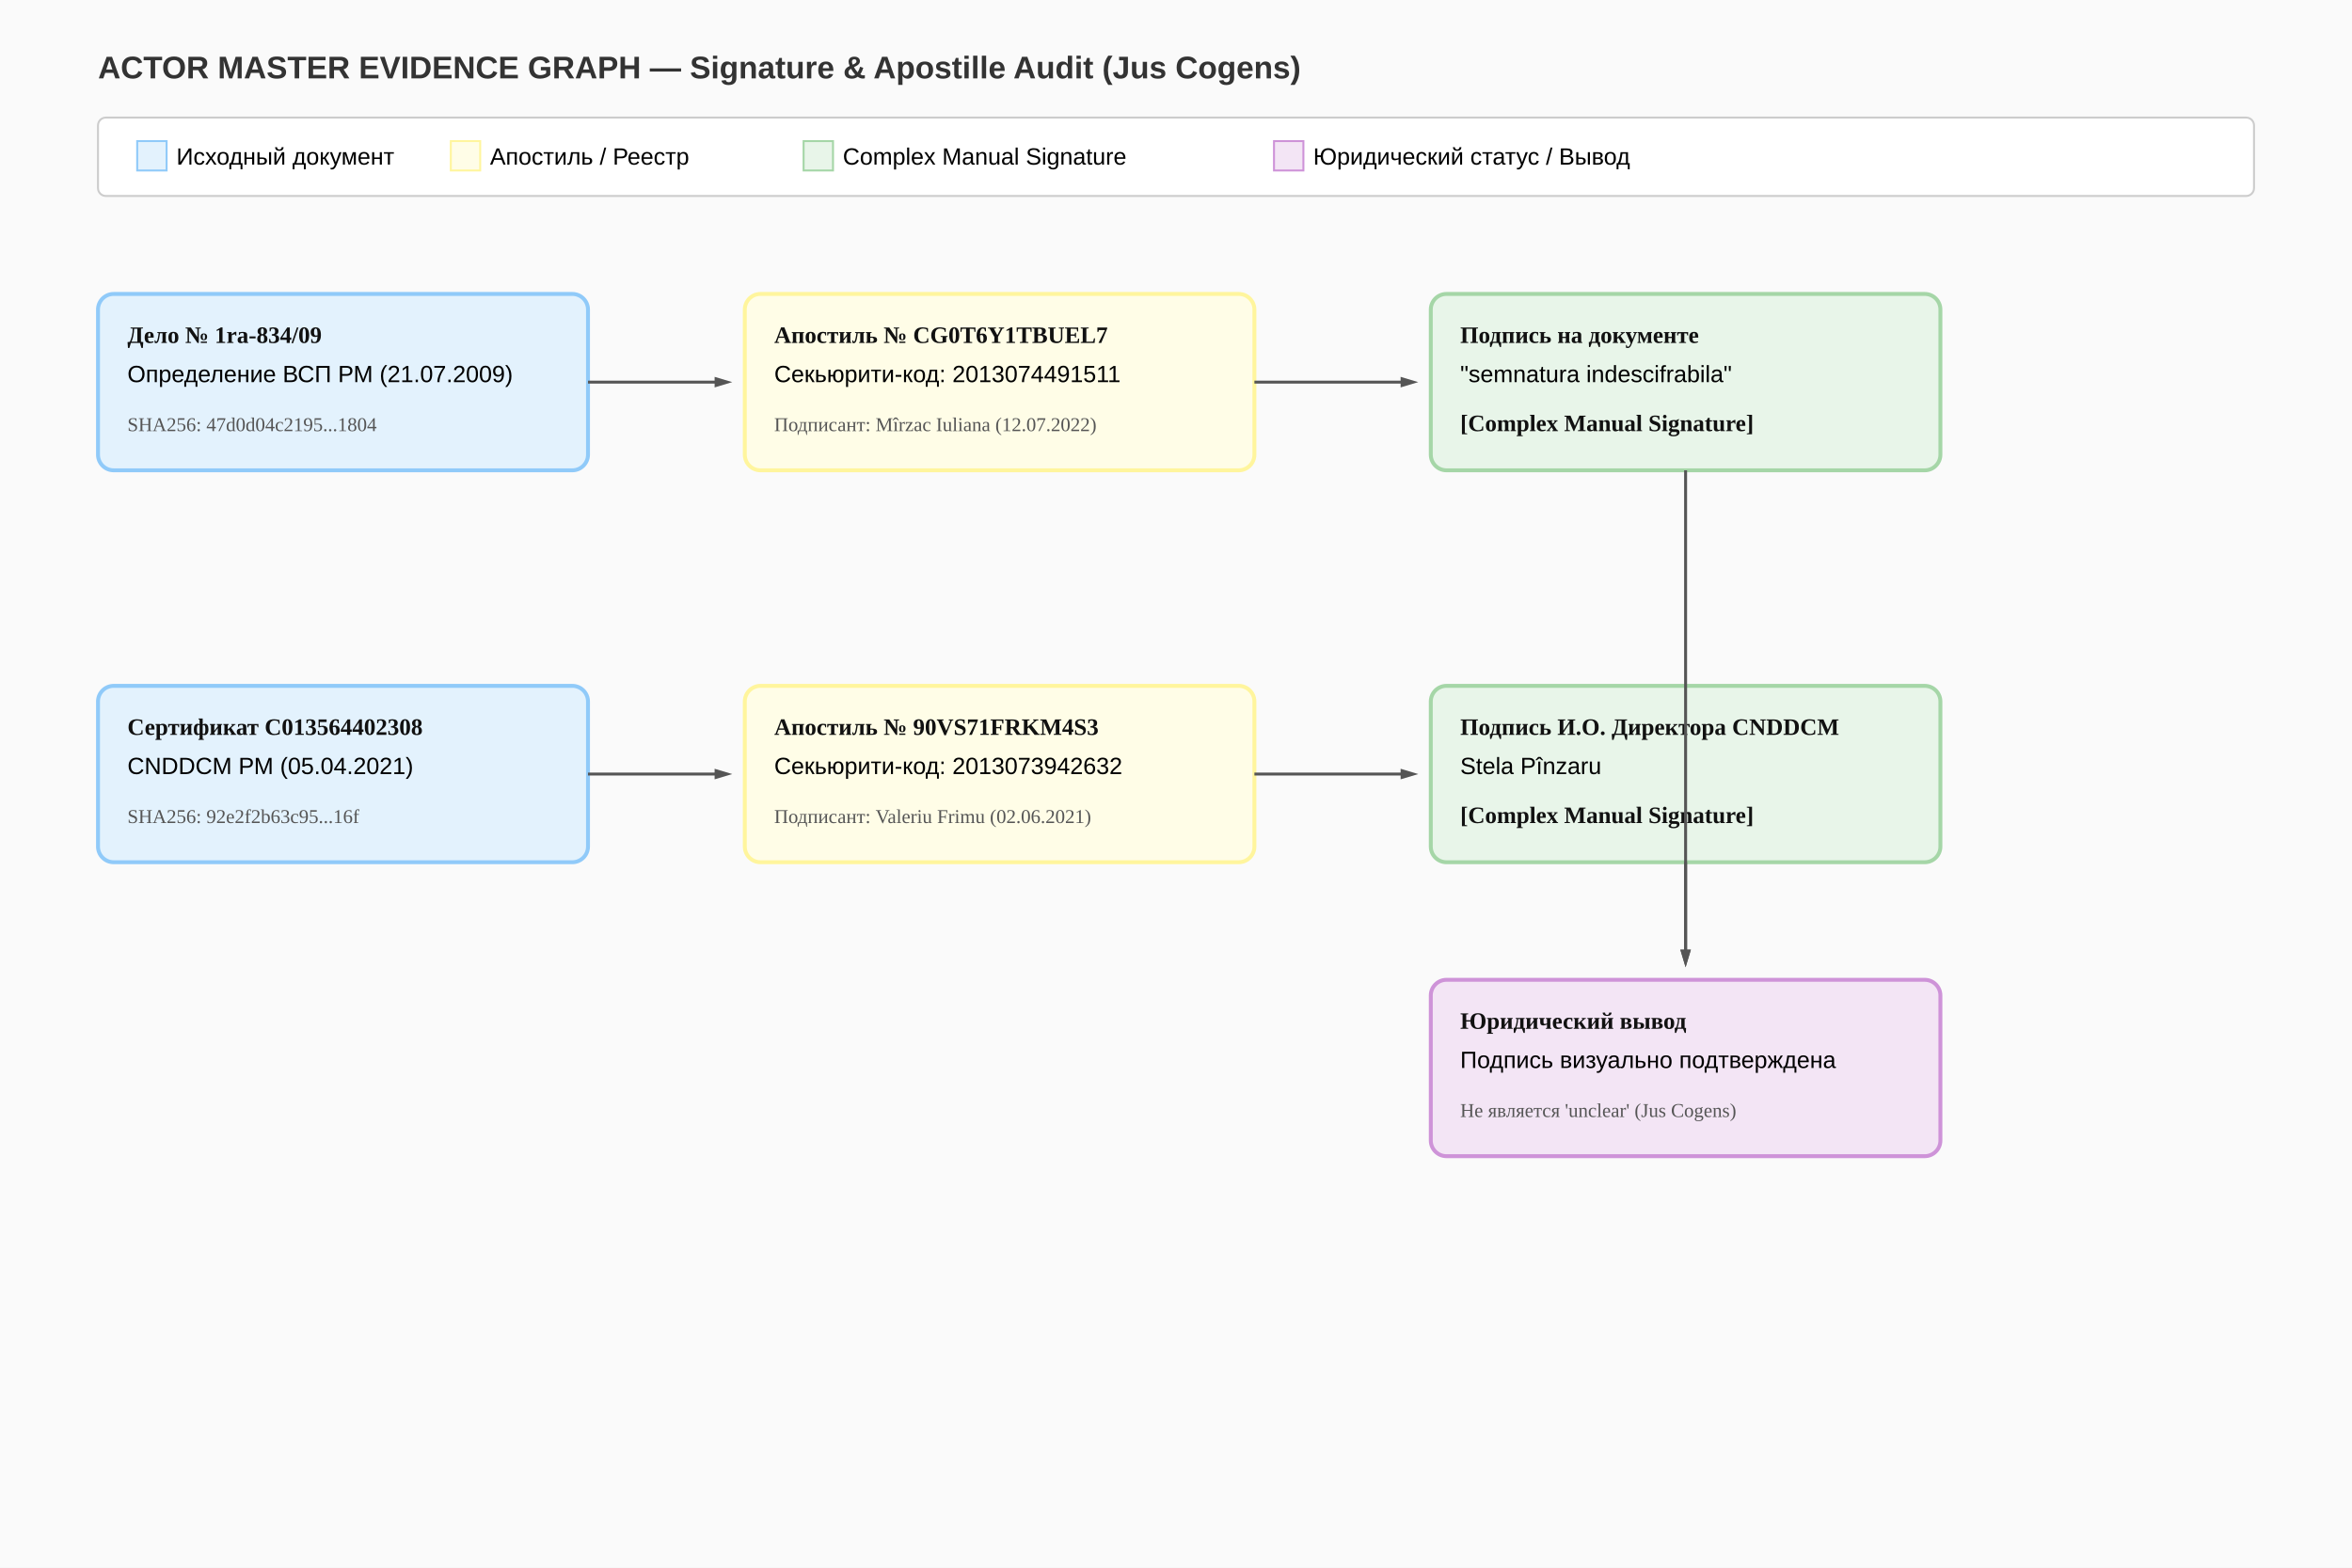
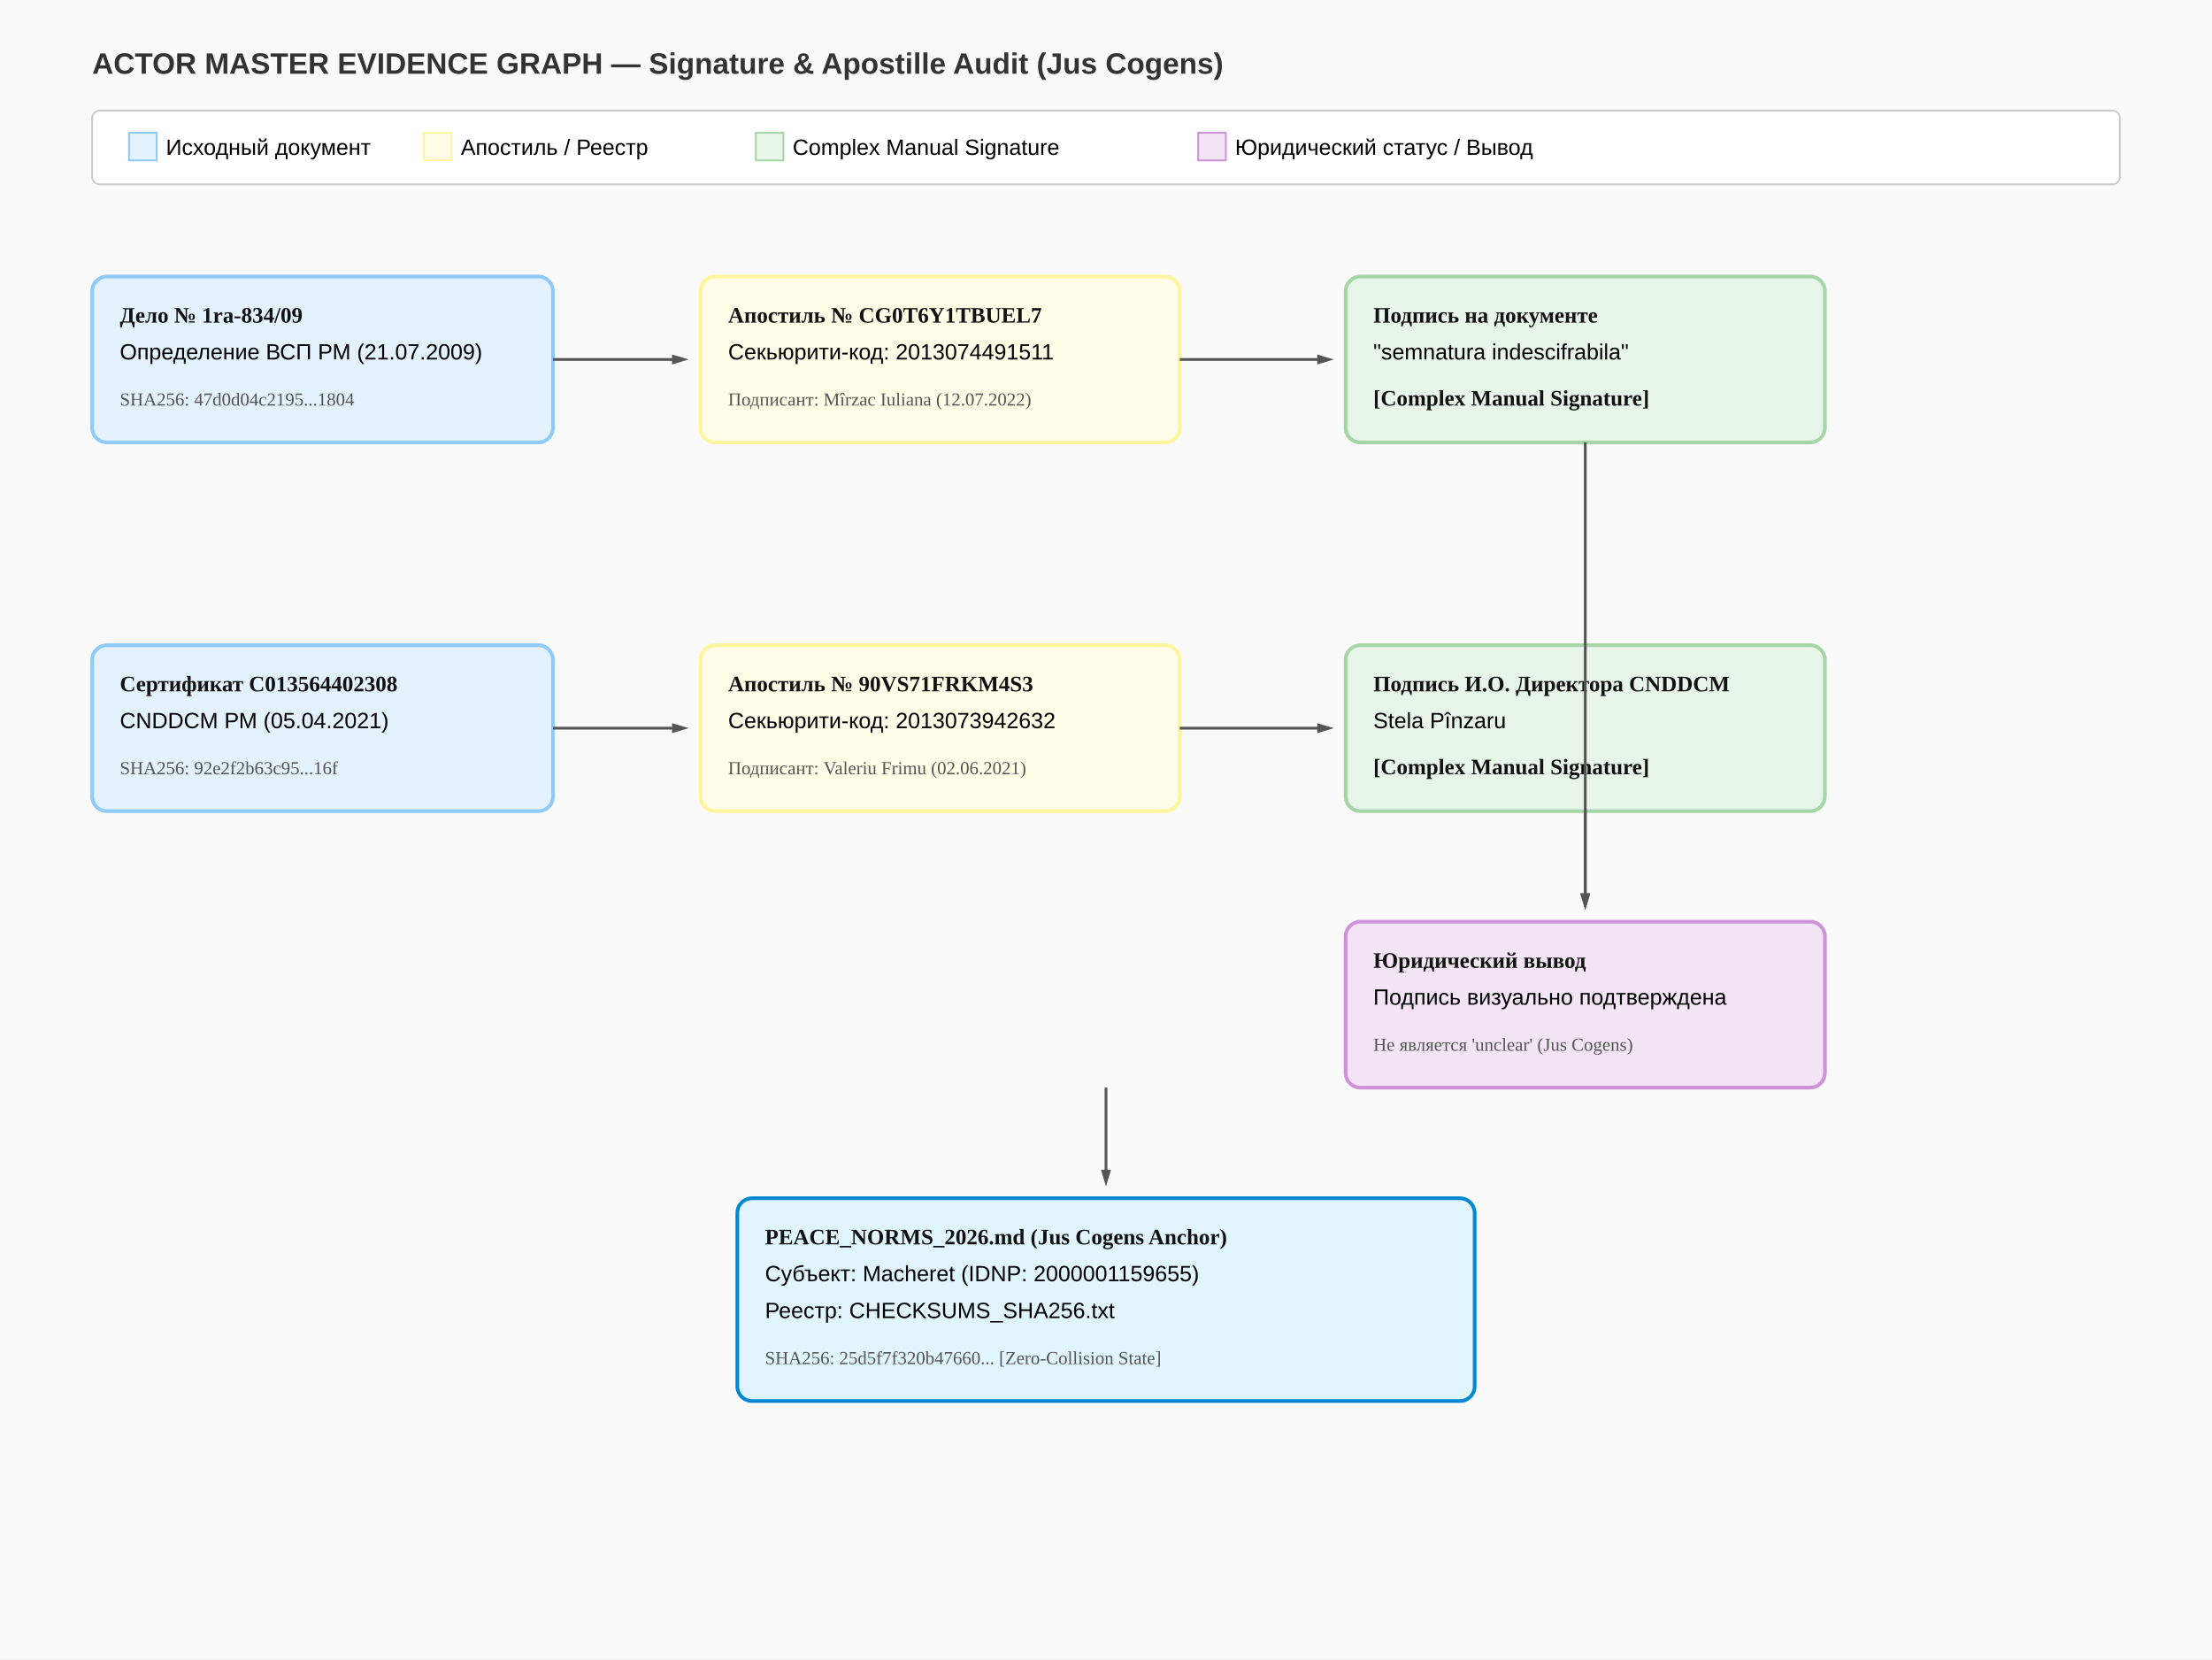
- <svg xmlns="http://www.w3.org/2000/svg" width="1200" height="800" viewBox="0 0 1200 800">
+ <svg xmlns="http://www.w3.org/2000/svg" width="1200" height="900" viewBox="0 0 1200 900">
  <style>
        .node { font-family: Arial, sans-serif; font-size: 12px; }
        .title { font-family: Arial, sans-serif; font-weight: bold; font-size: 16px; fill: #333; }
        .edge { stroke: #555555; stroke-width: 1.5; fill: none; marker-end: url(#arrow); }
        .doc-box { fill: #E3F2FD; stroke: #90CAF9; stroke-width: 2; rx: 8; ry: 8; }
        .apostille-box { fill: #FFFDE7; stroke: #FFF59D; stroke-width: 2; rx: 8; ry: 8; }
        .sig-box { fill: #E8F5E9; stroke: #A5D6A7; stroke-width: 2; rx: 8; ry: 8; }
        .status-box { fill: #F3E5F5; stroke: #CE93D8; stroke-width: 2; rx: 8; ry: 8; }
        .text-bold { font-weight: bold; fill: #111; }
        .text-sm { font-size: 10px; fill: #555; }
        .label-text { font-size: 10px; fill: #444; background: #fff; }
    </style>
  <defs>
    <marker id="arrow" viewBox="0 0 10 10" refX="6" refY="5" markerWidth="6" markerHeight="6" orient="auto-start-reverse">
      <path d="M 0 2 L 10 5 L 0 8 z" fill="#555555" />
    </marker>
  </defs>
  <rect width="100%" height="100%" fill="#FAFAFA" />
  <text x="50" y="40" class="title">ACTOR MASTER EVIDENCE GRAPH — Signature &amp; Apostille Audit (Jus Cogens)</text>
  <g transform="translate(50, 60)">
    <rect x="0" y="0" width="1100" height="40" fill="#FFFFFF" stroke="#CCCCCC" rx="4" ry="4" />
    <rect x="20" y="12" width="15" height="15" fill="#E3F2FD" stroke="#90CAF9" />
    <text x="40" y="24" class="node">Исходный документ</text>
    <rect x="180" y="12" width="15" height="15" fill="#FFFDE7" stroke="#FFF59D" />
    <text x="200" y="24" class="node">Апостиль / Реестр</text>
    <rect x="360" y="12" width="15" height="15" fill="#E8F5E9" stroke="#A5D6A7" />
    <text x="380" y="24" class="node">Complex Manual Signature</text>
    <rect x="600" y="12" width="15" height="15" fill="#F3E5F5" stroke="#CE93D8" />
    <text x="620" y="24" class="node">Юридический статус / Вывод</text>
  </g>
  <g transform="translate(50, 150)">
    <rect width="250" height="90" class="doc-box" />
    <text x="15" y="25" class="text-bold">Дело № 1ra-834/09</text>
    <text x="15" y="45" class="node">Определение ВСП РМ (21.07.2009)</text>
    <text x="15" y="70" class="text-sm">SHA256: 47d0d04c2195...1804</text>
  </g>
  <g transform="translate(50, 350)">
    <rect width="250" height="90" class="doc-box" />
    <text x="15" y="25" class="text-bold">Сертификат C013564402308</text>
    <text x="15" y="45" class="node">CNDDCM РМ (05.04.2021)</text>
    <text x="15" y="70" class="text-sm">SHA256: 92e2f2b63c95...16f</text>
  </g>
  <g transform="translate(380, 150)">
    <rect width="260" height="90" class="apostille-box" />
    <text x="15" y="25" class="text-bold">Апостиль № CG0T6Y1TBUEL7</text>
    <text x="15" y="45" class="node">Секьюрити-код: 2013074491511</text>
    <text x="15" y="70" class="text-sm">Подписант: Mîrzac Iuliana (12.07.2022)</text>
  </g>
  <g transform="translate(380, 350)">
    <rect width="260" height="90" class="apostille-box" />
    <text x="15" y="25" class="text-bold">Апостиль № 90VS71FRKM4S3</text>
    <text x="15" y="45" class="node">Секьюрити-код: 2013073942632</text>
    <text x="15" y="70" class="text-sm">Подписант: Valeriu Frimu (02.06.2021)</text>
  </g>
  <g transform="translate(730, 150)">
    <rect width="260" height="90" class="sig-box" />
    <text x="15" y="25" class="text-bold">Подпись на документе</text>
    <text x="15" y="45" class="node">"semnatura indescifrabila"</text>
    <text x="15" y="70" class="text-bold" fill="#2E7D32">[Complex Manual Signature]</text>
  </g>
  <g transform="translate(730, 350)">
    <rect width="260" height="90" class="sig-box" />
    <text x="15" y="25" class="text-bold">Подпись И.О. Директора CNDDCM</text>
    <text x="15" y="45" class="node">Stela Pînzaru</text>
    <text x="15" y="70" class="text-bold" fill="#2E7D32">[Complex Manual Signature]</text>
  </g>
  <g transform="translate(730, 500)">
    <rect width="260" height="90" class="status-box" />
    <text x="15" y="25" class="text-bold">Юридический вывод</text>
    <text x="15" y="45" class="node">Подпись визуально подтверждена</text>
    <text x="15" y="70" class="text-sm">Не является 'unclear' (Jus Cogens)</text>
  </g>
  <path d="M 300 195 L 370 195" class="edge" />
  <path d="M 640 195 L 720 195" class="edge" />
  <path d="M 860 240 L 860 490" class="edge" />
  <path d="M 300 395 L 370 395" class="edge" />
  <path d="M 640 395 L 720 395" class="edge" />
  <path d="M 860 440 L 860 490" class="edge" />
+   <g transform="translate(400, 650)">
+     <rect width="400" height="110" fill="#E1F5FE" stroke="#0288D1" stroke-width="2" rx="8" ry="8" />
+     <text x="15" y="25" class="text-bold" fill="#01579B">PEACE_NORMS_2026.md (Jus Cogens Anchor)</text>
+     <text x="15" y="45" class="node">Субъект: Macheret (IDNP: 2000001159655)</text>
+     <text x="15" y="65" class="node">Реестр: CHECKSUMS_SHA256.txt</text>
+     <text x="15" y="90" class="text-sm" fill="#0288D1">SHA256: 25d5f7f320b47660... [Zero-Collision State]</text>
+   </g>
+   <path d="M 600 590 L 600 640" class="edge" stroke="#0288D1" stroke-width="2" />
</svg>
